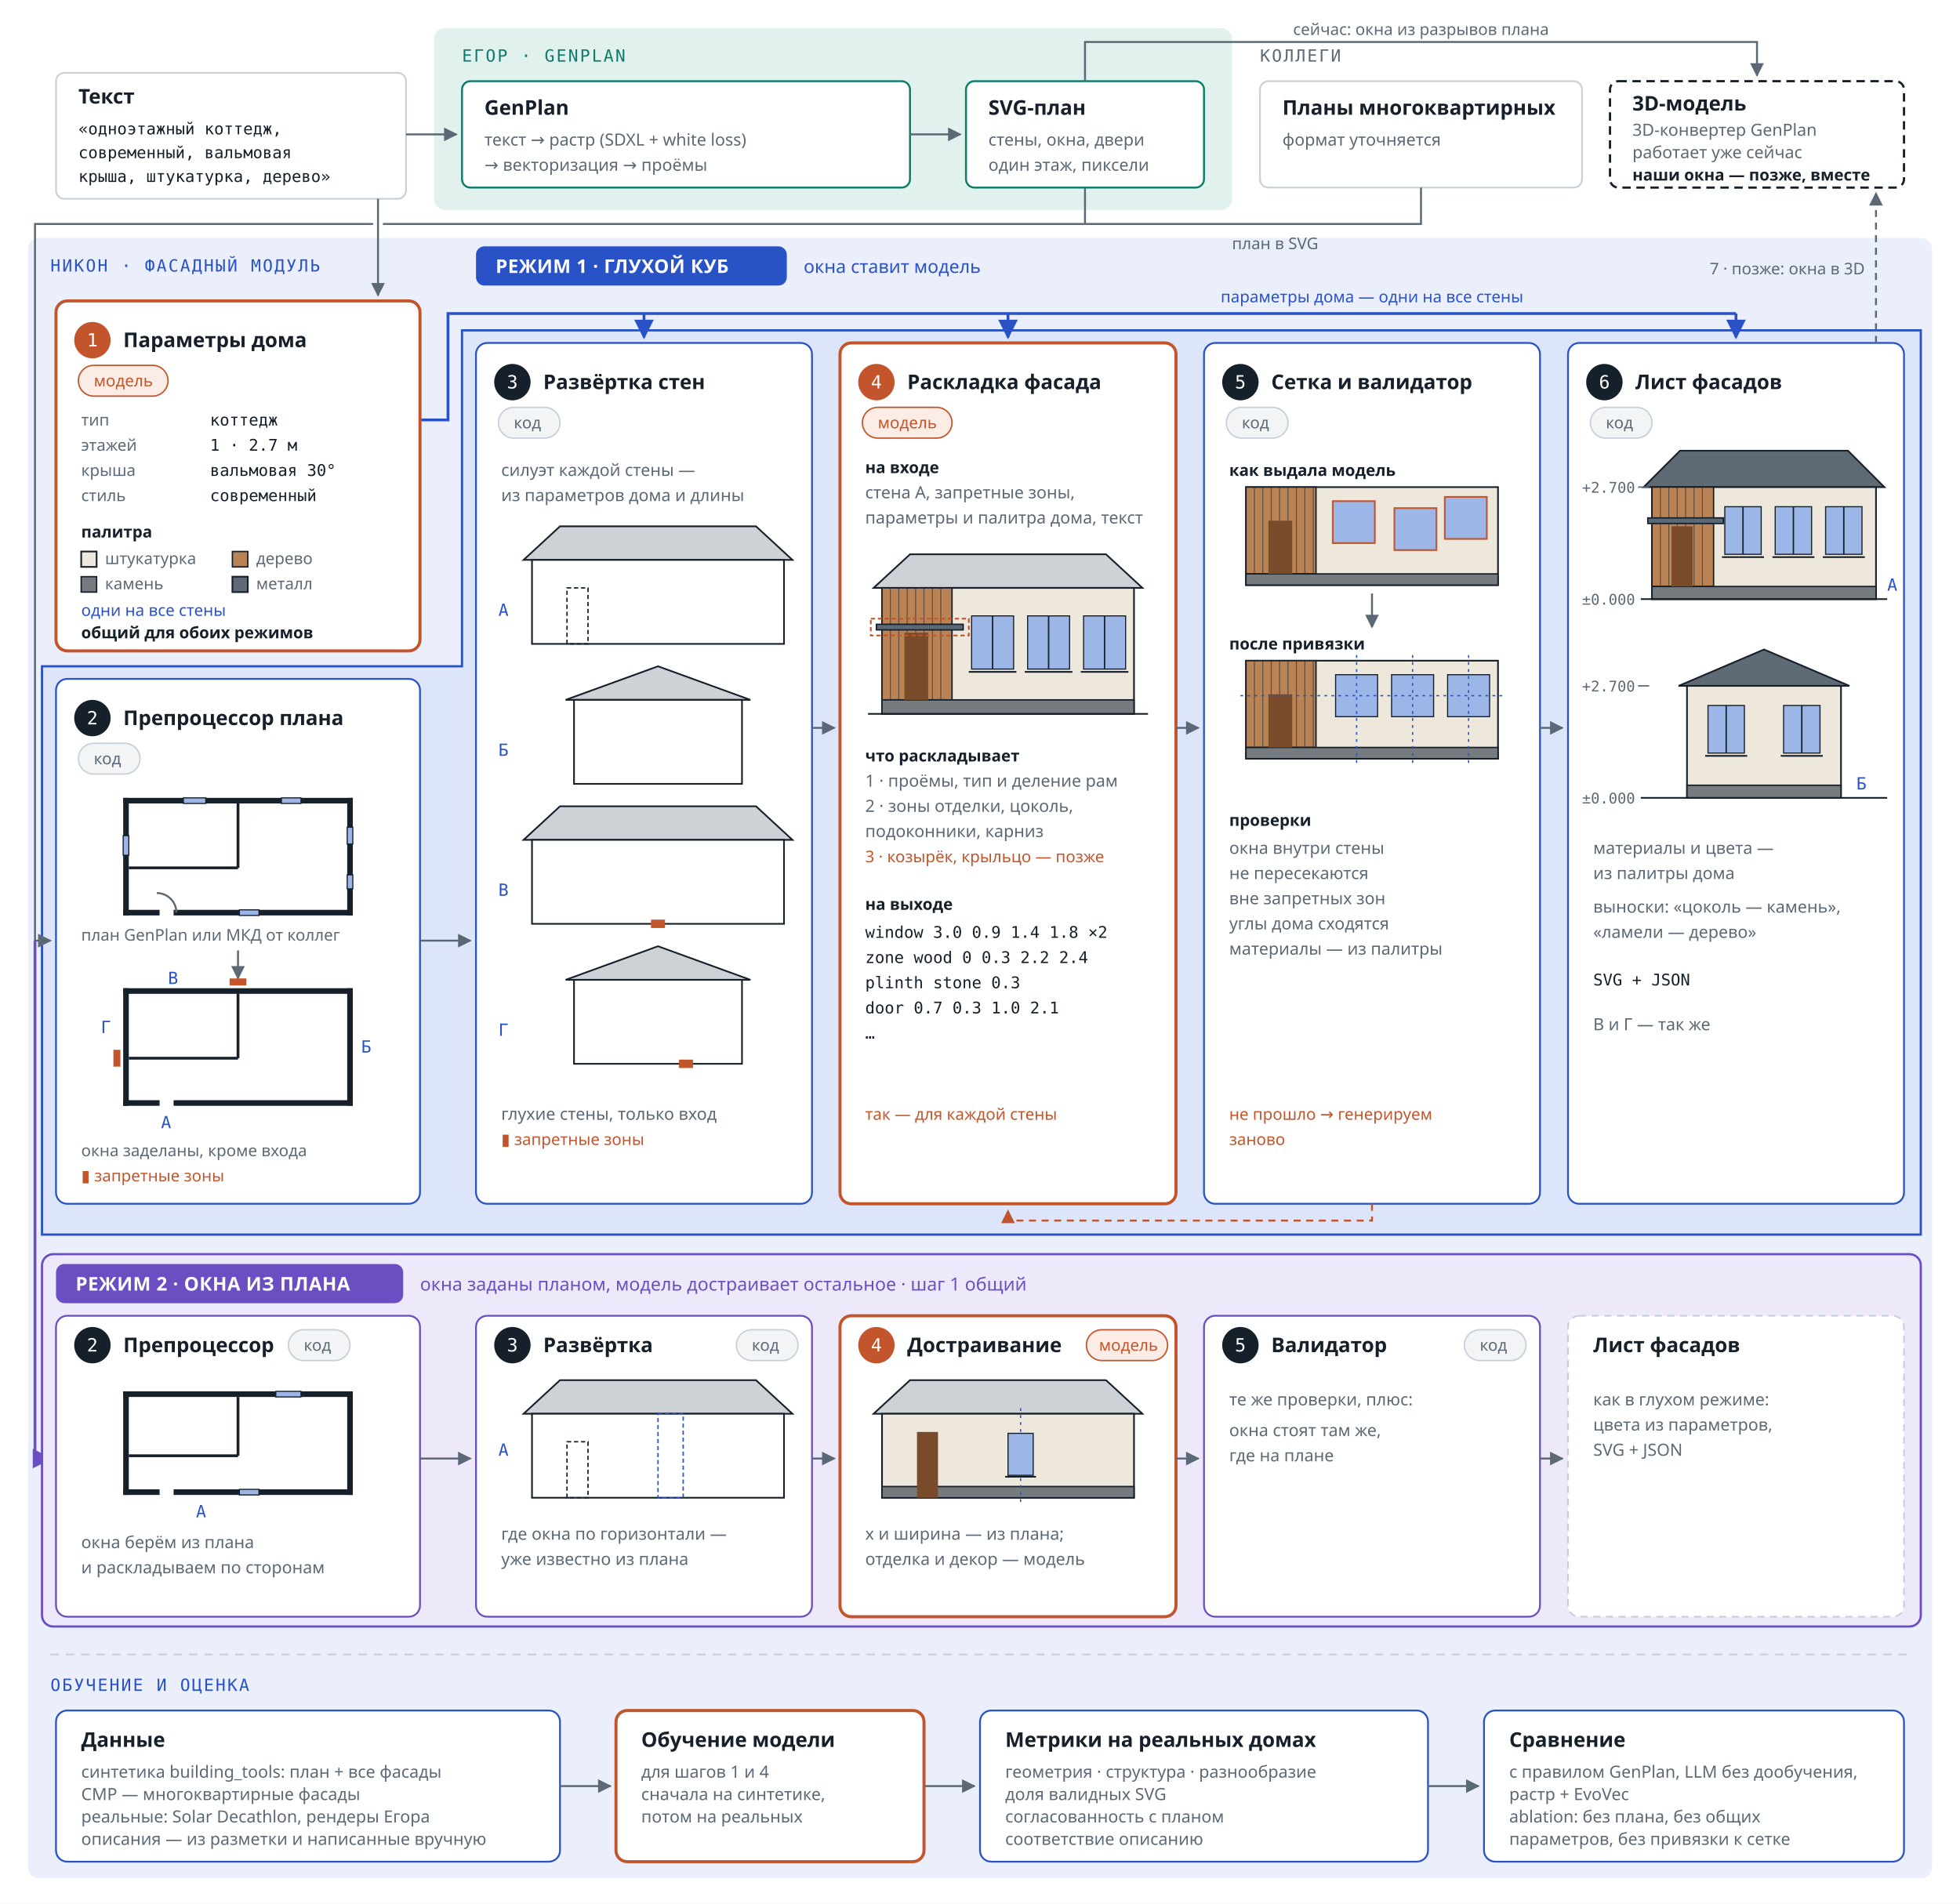
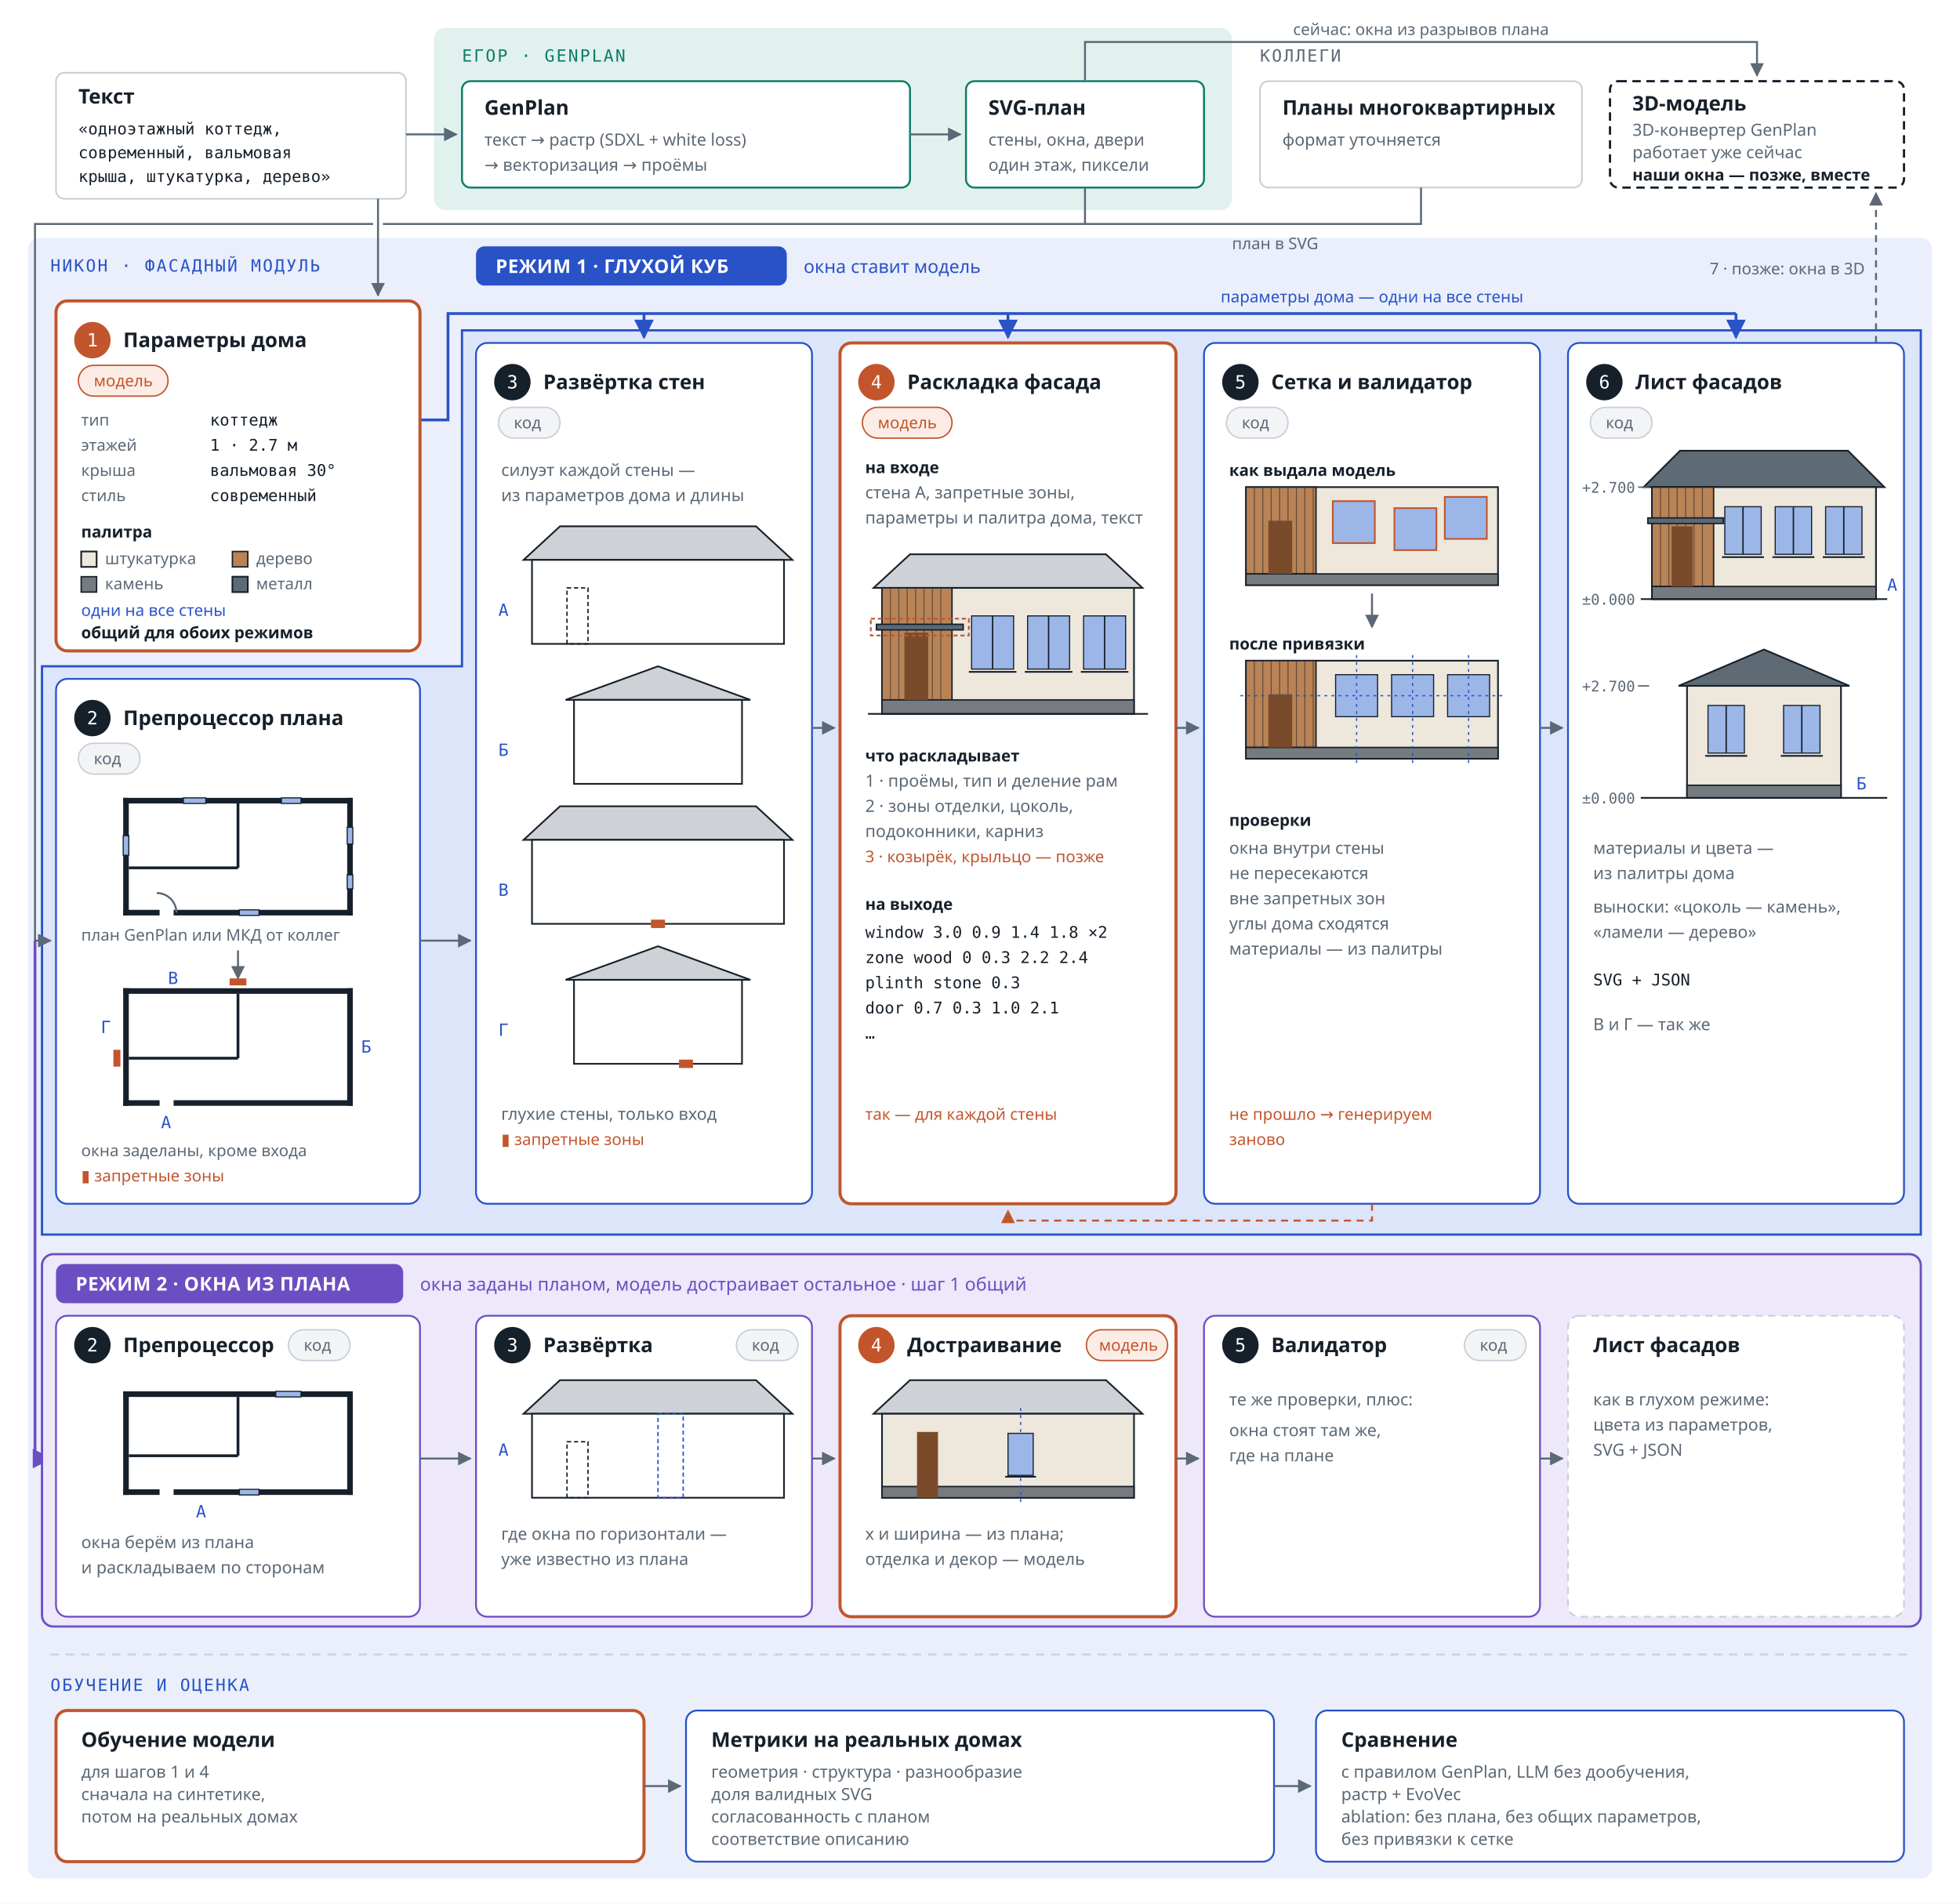
<svg xmlns="http://www.w3.org/2000/svg" viewBox="0 0 1400 1360" width="2800" height="2720" role="img" aria-label="Фасадный модуль по шагам, модель на шагах 1 и 4, остальное код; модель раскладывает проёмы, зоны отделки и декор: 1 параметры дома из текста, 2 препроцессор плана GenPlan, 3 развёртка глухих стен, 4 модель ставит окна на каждую стену, 5 привязка к сетке и валидатор, 6 лист раскрашенных фасадов, 7 позже окна уходят в 3D-модель, которую делаем вместе с Егором">
  <rect width="1400" height="1360" fill="#FFFFFF" />
  <defs>
    <style>
  .lane-egor { fill: #E1F1ED; }
  .lane-mine { fill: #EAEFFB; }
  .box { fill: #FFFFFF; stroke: #C7CFD8; stroke-width: 1.2; }
  .box-egor { fill: #FFFFFF; stroke: #0E7C6B; stroke-width: 1.4; }
  .card { fill: #FFFFFF; stroke: #2952C7; stroke-width: 1.3; }
  .card-model { fill: #FFFFFF; stroke: #C2552C; stroke-width: 2.2; }
  .box-joint { fill: #FFFFFF; stroke: #16202B; stroke-width: 1.6; stroke-dasharray: 6 4; }
  .n-c { fill: #16202B; }
  .n-cm { fill: #C2552C; }
  .n-t { font-family: "IBM Plex Mono", ui-monospace, monospace; font-size: 13px; font-weight: 500; fill: #FFFFFF; }
  .pill { fill: #F2F4F6; stroke: #C7CFD8; stroke-width: 1; }
  .pill-m { fill: #FBEDE6; stroke: #C2552C; stroke-width: 1; }
  .pill-t { font-family: "Golos Text", system-ui, sans-serif; font-size: 11.5px; fill: #5B6875; }
  .pill-tm { font-family: "Golos Text", system-ui, sans-serif; font-size: 11.5px; fill: #C2552C; font-weight: 500; }
  .lane-t { font-family: "IBM Plex Mono", ui-monospace, monospace; font-size: 12px; font-weight: 500; letter-spacing: 0.1em; }
  .lt-egor { fill: #0E7C6B; }
  .lt-mine { fill: #2952C7; }
  .t { font-family: "Golos Text", system-ui, sans-serif; font-size: 14.5px; font-weight: 600; fill: #16202B; }
  .s { font-family: "Golos Text", system-ui, sans-serif; font-size: 12px; fill: #5B6875; }
  .m { font-family: "IBM Plex Mono", ui-monospace, monospace; font-size: 11.5px; fill: #16202B; }
  .lv { font-family: "IBM Plex Mono", ui-monospace, monospace; font-size: 10.5px; fill: #5B6875; }
  .lbl { font-family: "Golos Text", system-ui, sans-serif; font-size: 11.5px; fill: #5B6875; }
  .lbl-acc { fill: #2952C7; }
  .lbl-mod { fill: #C2552C; font-weight: 500; }
  .lbl-ink { fill: #16202B; font-weight: 600; }
  .side { font-family: "IBM Plex Mono", ui-monospace, monospace; font-size: 12px; font-weight: 500; fill: #2952C7; }
  .flow { fill: none; stroke: #5B6875; stroke-width: 1.4; }
  .flow-acc { fill: none; stroke: #2952C7; stroke-width: 2; }
  .flow-mod { fill: none; stroke: #C2552C; stroke-width: 1.4; stroke-dasharray: 5 4; }
  .flow-later { fill: none; stroke: #5B6875; stroke-width: 1.4; stroke-dasharray: 5 4; }
  .halo { fill: none; stroke: #FFFFFF; stroke-width: 7; }
  .head { fill: #5B6875; }
  .head-acc { fill: #2952C7; }
  .head-mod { fill: #C2552C; }
  .pw { stroke: #16202B; stroke-width: 4; stroke-linecap: square; }
  .pi { stroke: #16202B; stroke-width: 2; }
  .zone { fill: #C2552C; }
  .fw { fill: #FFFFFF; stroke: #16202B; stroke-width: 1.2; }
  .fr { fill: #5B6875; fill-opacity: 0.3; stroke: #16202B; stroke-width: 1.2; }
  .fg { fill: #9DB6E8; stroke: #16202B; stroke-width: 0.8; }
  .fg-off { fill: #9DB6E8; stroke: #C2552C; stroke-width: 1.2; }
  .fd { fill: #7A4B2A; }
  .fd-o { fill: none; stroke: #16202B; stroke-width: 1; stroke-dasharray: 3 2; }
  .cw { fill: #D08A6E; stroke: #16202B; stroke-width: 1.2; }
  .cr { fill: #5E6A74; stroke: #16202B; stroke-width: 1.2; }
  .floor { stroke: #2952C7; stroke-width: 1; stroke-dasharray: 3 3; }
  .axis { stroke: #2952C7; stroke-width: 0.9; stroke-dasharray: 2 3; }
  .ground { stroke: #16202B; stroke-width: 1.2; }
  .tick { stroke: #5B6875; stroke-width: 1; }
  .sill { stroke: #16202B; stroke-width: 1.2; }
  .zp { fill: #EDE7DC; stroke: #16202B; stroke-width: 1.2; }
  .zs { fill: #767B80; stroke: #16202B; stroke-width: 1; }
  .zl { fill: #B98356; stroke: #16202B; stroke-width: 1; }
  .lam { stroke: #16202B; stroke-width: 0.7; stroke-opacity: 0.55; }
  .mul { stroke: #16202B; stroke-width: 1; }
  .can { fill: #5B6875; stroke: #16202B; stroke-width: 1; }
  .ext { fill: none; stroke: #C2552C; stroke-width: 1.2; stroke-dasharray: 3 2; }
  .sw-i { stroke: #16202B; stroke-width: 0.8; }
  .mp1 { fill: #DCE5FA; stroke: #2952C7; stroke-width: 1.6; }
  .mp2 { fill: #EEE8FB; stroke: #6B4FC2; stroke-width: 1.6; }
  .tab1 { fill: #2952C7; }
  .tab2 { fill: #6B4FC2; }
  .tab-t { font-family: "Golos Text", system-ui, sans-serif; font-size: 13.5px; font-weight: 600; fill: #FFFFFF; letter-spacing: 0.02em; }
  .mode-s { font-family: "Golos Text", system-ui, sans-serif; font-size: 13px; font-weight: 500; }
  .ms1 { fill: #2952C7; }
  .ms2 { fill: #6B4FC2; }
  .card2 { fill: #FFFFFF; stroke: #6B4FC2; stroke-width: 1.3; }
  .flow-m2 { fill: none; stroke: #6B4FC2; stroke-width: 1.4; }
  .head-m2 { fill: #6B4FC2; }
</style>
    <marker id="ah" viewBox="0 0 10 10" refX="9" refY="5" markerWidth="7" markerHeight="7" orient="auto-start-reverse">
      <path d="M0,0 L10,5 L0,10 z" class="head" />
    </marker>
    <marker id="ah-acc" viewBox="0 0 10 10" refX="9" refY="5" markerWidth="7" markerHeight="7" orient="auto-start-reverse">
      <path d="M0,0 L10,5 L0,10 z" class="head-acc" />
    </marker>
    <marker id="ah-m2" viewBox="0 0 10 10" refX="9" refY="5" markerWidth="7" markerHeight="7" orient="auto-start-reverse">
      <path d="M0,0 L10,5 L0,10 z" class="head-m2" />
    </marker>
    <marker id="ah-mod" viewBox="0 0 10 10" refX="9" refY="5" markerWidth="7" markerHeight="7" orient="auto-start-reverse">
      <path d="M0,0 L10,5 L0,10 z" class="head-mod" />
    </marker>
  </defs>
  <rect class="lane-egor" x="310" y="20" width="570" height="130" rx="8" />
  <text class="lane-t lt-egor" x="330" y="44">ЕГОР · GENPLAN</text>
  <rect class="box" x="40" y="52" width="250" height="90" rx="6" />
  <text class="t" x="56" y="74">Текст</text>
  <text class="m" x="56" y="96">«одноэтажный коттедж,</text>
  <text class="m" x="56" y="113">современный, вальмовая</text>
  <text class="m" x="56" y="130">крыша, штукатурка, дерево»</text>
  <rect class="box-egor" x="330" y="58" width="320" height="76" rx="6" />
  <text class="t" x="346" y="82">GenPlan</text>
  <text class="s" x="346" y="104">текст → растр (SDXL + white loss)</text>
  <text class="s" x="346" y="122">→ векторизация → проёмы</text>
  <line class="flow" x1="290" y1="96" x2="326" y2="96" marker-end="url(#ah)" />
  <rect class="box-egor" x="690" y="58" width="170" height="76" rx="6" />
  <text class="t" x="706" y="82">SVG-план</text>
  <text class="s" x="706" y="104">стены, окна, двери</text>
  <text class="s" x="706" y="122">один этаж, пиксели</text>
  <line class="flow" x1="650" y1="96" x2="686" y2="96" marker-end="url(#ah)" />
  <rect class="box-joint" x="1150" y="58" width="210" height="76" rx="6" />
  <text class="t" x="1166" y="79">3D-модель</text>
  <text class="s" x="1166" y="97">3D-конвертер GenPlan</text>
  <text class="s" x="1166" y="113">работает уже сейчас</text>
  <text class="lbl lbl-ink" x="1166" y="129">наши окна — позже, вместе</text>
  <polyline class="flow" points="775,58 775,30 1255,30 1255,54" marker-end="url(#ah)" />
  <text class="lbl" x="1015" y="25" text-anchor="middle">сейчас: окна из разрывов плана</text>
  <text class="lane-t" x="900" y="44" style="fill: #5B6875">КОЛЛЕГИ</text>
  <rect class="box" x="900" y="58" width="230" height="76" rx="6" />
  <text class="t" x="916" y="82">Планы многоквартирных</text>
  <text class="s" x="916" y="104">формат уточняется</text>
  <rect class="lane-mine" x="20" y="170" width="1360" height="1172" rx="8" />
  <text class="lane-t lt-mine" x="36" y="194">НИКОН · ФАСАДНЫЙ МОДУЛЬ</text>
  <polygon class="mp1" points="30,476 330,476 330,236 1372,236 1372,882 30,882" />
  <rect class="tab1" x="340" y="176" width="222" height="28" rx="6" />
  <text class="tab-t" x="354" y="195">РЕЖИМ 1 · ГЛУХОЙ КУБ</text>
  <text class="mode-s ms1" x="574" y="195">окна ставит модель</text>
  <polyline class="flow" points="1015,134 1015,160 25,160 25,672 36,672" marker-end="url(#ah)" />
  <line class="flow" x1="775" y1="134" x2="775" y2="160" />
  <polyline class="flow-m2" points="25,672 25,1042 36,1042" marker-end="url(#ah-m2)" style="stroke-width: 2" />
  <text class="lbl" x="880" y="178">план в SVG</text>
  <line class="halo" x1="270" y1="153" x2="270" y2="167" />
  <line class="flow" x1="270" y1="142" x2="270" y2="211" marker-end="url(#ah)" />
  <polyline class="flow-acc" points="300,300 320,300 320,224 1240,224" />
  <line class="flow-acc" x1="460" y1="224" x2="460" y2="241" marker-end="url(#ah-acc)" />
  <line class="flow-acc" x1="720" y1="224" x2="720" y2="241" marker-end="url(#ah-acc)" />
  <line class="flow-acc" x1="1240" y1="224" x2="1240" y2="241" marker-end="url(#ah-acc)" />
  <text class="lbl lbl-acc" x="980" y="216" text-anchor="middle">параметры дома — одни на все стены</text>
  <rect class="card-model" x="40" y="215" width="260" height="250" rx="8" />
  <circle class="n-cm" cx="66" cy="243" r="13" />
  <text class="n-t" x="66" y="247.5" text-anchor="middle">1</text>
  <text class="t" x="88" y="248">Параметры дома</text>
  <rect class="pill-m" x="56" y="261" width="64" height="22" rx="11" />
  <text class="pill-tm" x="67" y="276">модель</text>
  <text class="lbl" x="58" y="304">тип</text>
  <text class="m" x="150" y="304">коттедж</text>
  <text class="lbl" x="58" y="322">этажей</text>
  <text class="m" x="150" y="322">1 · 2.7 м</text>
  <text class="lbl" x="58" y="340">крыша</text>
  <text class="m" x="150" y="340">вальмовая 30°</text>
  <text class="lbl" x="58" y="358">стиль</text>
  <text class="m" x="150" y="358">современный</text>
  <text class="lbl lbl-ink" x="58" y="384">палитра</text>
  <rect class="zp" x="58" y="394" width="11" height="11" />
  <text class="lbl" x="75" y="403">штукатурка</text>
  <rect class="zl" x="166" y="394" width="11" height="11" />
  <text class="lbl" x="183" y="403">дерево</text>
  <rect class="zs" x="58" y="412" width="11" height="11" />
  <text class="lbl" x="75" y="421">камень</text>
  <rect class="cr" x="166" y="412" width="11" height="11" />
  <text class="lbl" x="183" y="421">металл</text>
  <text class="lbl lbl-acc" x="58" y="440">одни на все стены</text>
  <text class="lbl lbl-ink" x="58" y="456">общий для обоих режимов</text>
  <rect class="card" x="40" y="485" width="260" height="375" rx="8" />
  <circle class="n-c" cx="66" cy="513" r="13" />
  <text class="n-t" x="66" y="517.5" text-anchor="middle">2</text>
  <text class="t" x="88" y="518">Препроцессор плана</text>
  <rect class="pill" x="56" y="531" width="44" height="22" rx="11" />
  <text class="pill-t" x="67" y="546">код</text>
  <line class="pw" x1="90" y1="572" x2="130" y2="572" />
  <line class="pw" x1="148" y1="572" x2="200" y2="572" />
  <line class="pw" x1="216" y1="572" x2="250" y2="572" />
  <line class="pw" x1="90" y1="652" x2="112" y2="652" />
  <line class="pw" x1="126" y1="652" x2="170" y2="652" />
  <line class="pw" x1="186" y1="652" x2="250" y2="652" />
  <line class="pw" x1="90" y1="572" x2="90" y2="596" />
  <line class="pw" x1="90" y1="612" x2="90" y2="652" />
  <line class="pw" x1="250" y1="572" x2="250" y2="590" />
  <line class="pw" x1="250" y1="604" x2="250" y2="624" />
  <line class="pw" x1="250" y1="636" x2="250" y2="652" />
  <line class="pi" x1="170" y1="574" x2="170" y2="620" />
  <line class="pi" x1="92" y1="620" x2="170" y2="620" />
  <rect class="fg" x="131" y="570" width="16" height="4" />
  <rect class="fg" x="201" y="570" width="14" height="4" />
  <rect class="fg" x="171" y="650" width="14" height="4" />
  <rect class="fg" x="88" y="597" width="4" height="14" />
  <rect class="fg" x="248" y="591" width="4" height="12" />
  <rect class="fg" x="248" y="625" width="4" height="10" />
  <path class="flow" d="M126,652 A14,14 0 0 0 112,638" />
  <text class="lbl" x="58" y="672">план GenPlan или МКД от коллег</text>
  <line class="flow" x1="170" y1="679" x2="170" y2="699" marker-end="url(#ah)" />
  <line class="pw" x1="90" y1="708" x2="250" y2="708" />
  <line class="pw" x1="90" y1="788" x2="112" y2="788" />
  <line class="pw" x1="126" y1="788" x2="250" y2="788" />
  <line class="pw" x1="90" y1="708" x2="90" y2="788" />
  <line class="pw" x1="250" y1="708" x2="250" y2="788" />
  <line class="pi" x1="170" y1="710" x2="170" y2="756" />
  <line class="pi" x1="92" y1="756" x2="170" y2="756" />
  <rect class="zone" x="164" y="699" width="12" height="5" />
  <rect class="zone" x="81" y="750" width="5" height="12" />
  <text class="side" x="120" y="703">В</text>
  <text class="side" x="115" y="806">А</text>
  <text class="side" x="72" y="738">Г</text>
  <text class="side" x="258" y="752">Б</text>
  <text class="lbl" x="58" y="826">окна заделаны, кроме входа</text>
  <text class="lbl lbl-mod" x="58" y="844">▮ запретные зоны</text>
  <rect class="card" x="340" y="245" width="240" height="615" rx="8" />
  <circle class="n-c" cx="366" cy="273" r="13" />
  <text class="n-t" x="366" y="277.5" text-anchor="middle">3</text>
  <text class="t" x="388" y="278">Развёртка стен</text>
  <rect class="pill" x="356" y="291" width="44" height="22" rx="11" />
  <text class="pill-t" x="367" y="306">код</text>
  <text class="s" x="358" y="340">силуэт каждой стены —</text>
  <text class="s" x="358" y="358">из параметров дома и длины</text>
  <text class="side" x="356" y="440">А</text>
  <polygon class="fr" points="374,400 566,400 540,376 400,376" />
  <rect class="fw" x="380" y="400" width="180" height="60" />
  <rect class="fd-o" x="405" y="420" width="15" height="40" />
  <text class="side" x="356" y="540">Б</text>
  <polygon class="fr" points="404,500 536,500 470,476" />
  <rect class="fw" x="410" y="500" width="120" height="60" />
  <text class="side" x="356" y="640">В</text>
  <polygon class="fr" points="374,600 566,600 540,576 400,576" />
  <rect class="fw" x="380" y="600" width="180" height="60" />
  <rect class="zone" x="465" y="657" width="10" height="6" />
  <text class="side" x="356" y="740">Г</text>
  <polygon class="fr" points="404,700 536,700 470,676" />
  <rect class="fw" x="410" y="700" width="120" height="60" />
  <rect class="zone" x="485" y="757" width="10" height="6" />
  <text class="s" x="358" y="800">глухие стены, только вход</text>
  <text class="lbl lbl-mod" x="358" y="818">▮ запретные зоны</text>
  <rect class="card-model" x="600" y="245" width="240" height="615" rx="8" />
  <circle class="n-cm" cx="626" cy="273" r="13" />
  <text class="n-t" x="626" y="277.5" text-anchor="middle">4</text>
  <text class="t" x="648" y="278">Раскладка фасада</text>
  <rect class="pill-m" x="616" y="291" width="64" height="22" rx="11" />
  <text class="pill-tm" x="627" y="306">модель</text>
  <text class="lbl lbl-ink" x="618" y="338">на входе</text>
  <text class="s" x="618" y="356">стена А, запретные зоны,</text>
  <text class="s" x="618" y="374">параметры и палитра дома, текст</text>
  <polygon class="fr" points="624,420 816,420 790,396 650,396" />
  <rect class="zp" x="630" y="420" width="180" height="90" />
  <rect class="zl" x="630" y="420" width="50" height="80" />
  <line class="lam" x1="636" y1="420" x2="636" y2="500" />
  <line class="lam" x1="642" y1="420" x2="642" y2="500" />
  <line class="lam" x1="648" y1="420" x2="648" y2="500" />
  <line class="lam" x1="654" y1="420" x2="654" y2="500" />
  <line class="lam" x1="660" y1="420" x2="660" y2="500" />
  <line class="lam" x1="666" y1="420" x2="666" y2="500" />
  <line class="lam" x1="672" y1="420" x2="672" y2="500" />
  <rect class="zs" x="630" y="500" width="180" height="10" />
  <rect class="fd" x="646" y="452" width="17" height="48" />
  <rect class="can" x="626" y="446" width="62" height="4" />
  <rect class="ext" x="622" y="442" width="70" height="12" />
  <rect class="fg" x="694" y="440" width="30" height="38" />
  <line class="mul" x1="709" y1="440" x2="709" y2="478" />
  <line class="sill" x1="692" y1="480" x2="726" y2="480" />
  <rect class="fg" x="734" y="440" width="30" height="38" />
  <line class="mul" x1="749" y1="440" x2="749" y2="478" />
  <line class="sill" x1="732" y1="480" x2="766" y2="480" />
  <rect class="fg" x="774" y="440" width="30" height="38" />
  <line class="mul" x1="789" y1="440" x2="789" y2="478" />
  <line class="sill" x1="772" y1="480" x2="806" y2="480" />
  <line class="ground" x1="620" y1="510" x2="820" y2="510" />
  <text class="lbl lbl-ink" x="618" y="544">что раскладывает</text>
  <text class="s" x="618" y="562">1 · проёмы, тип и деление рам</text>
  <text class="s" x="618" y="580">2 · зоны отделки, цоколь,</text>
  <text class="s" x="618" y="598">    подоконники, карниз</text>
  <text class="lbl lbl-mod" x="618" y="616">3 · козырёк, крыльцо — позже</text>
  <text class="lbl lbl-ink" x="618" y="650">на выходе</text>
  <text class="m" x="618" y="670">window 3.0 0.9 1.4 1.8 ×2</text>
  <text class="m" x="618" y="688">zone   wood 0 0.3 2.2 2.4</text>
  <text class="m" x="618" y="706">plinth stone 0.3</text>
  <text class="m" x="618" y="724">door   0.7 0.3 1.0 2.1</text>
  <text class="m" x="618" y="742">…</text>
  <text class="lbl lbl-mod" x="618" y="800">так — для каждой стены</text>
  <rect class="card" x="860" y="245" width="240" height="615" rx="8" />
  <circle class="n-c" cx="886" cy="273" r="13" />
  <text class="n-t" x="886" y="277.5" text-anchor="middle">5</text>
  <text class="t" x="908" y="278">Сетка и валидатор</text>
  <rect class="pill" x="876" y="291" width="44" height="22" rx="11" />
  <text class="pill-t" x="887" y="306">код</text>
  <text class="lbl lbl-ink" x="878" y="340">как выдала модель</text>
  <rect class="zp" x="890" y="348" width="180" height="70" />
  <rect class="zl" x="890" y="348" width="50" height="62" />
  <line class="lam" x1="896" y1="348" x2="896" y2="410" />
  <line class="lam" x1="902" y1="348" x2="902" y2="410" />
  <line class="lam" x1="908" y1="348" x2="908" y2="410" />
  <line class="lam" x1="914" y1="348" x2="914" y2="410" />
  <line class="lam" x1="920" y1="348" x2="920" y2="410" />
  <line class="lam" x1="926" y1="348" x2="926" y2="410" />
  <line class="lam" x1="932" y1="348" x2="932" y2="410" />
  <line class="lam" x1="938" y1="348" x2="938" y2="410" />
  <rect class="zs" x="890" y="410" width="180" height="8" />
  <rect class="fd" x="906" y="372" width="17" height="38" />
  <rect class="fg-off" x="952" y="358" width="30" height="30" />
  <rect class="fg-off" x="996" y="363" width="30" height="30" />
  <rect class="fg-off" x="1032" y="355" width="30" height="30" />
  <line class="flow" x1="980" y1="424" x2="980" y2="448" marker-end="url(#ah)" />
  <text class="lbl lbl-ink" x="878" y="464">после привязки</text>
  <rect class="zp" x="890" y="472" width="180" height="70" />
  <rect class="zl" x="890" y="472" width="50" height="62" />
  <line class="lam" x1="896" y1="472" x2="896" y2="534" />
  <line class="lam" x1="902" y1="472" x2="902" y2="534" />
  <line class="lam" x1="908" y1="472" x2="908" y2="534" />
  <line class="lam" x1="914" y1="472" x2="914" y2="534" />
  <line class="lam" x1="920" y1="472" x2="920" y2="534" />
  <line class="lam" x1="926" y1="472" x2="926" y2="534" />
  <line class="lam" x1="932" y1="472" x2="932" y2="534" />
  <line class="lam" x1="938" y1="472" x2="938" y2="534" />
  <rect class="zs" x="890" y="534" width="180" height="8" />
  <rect class="fd" x="906" y="496" width="17" height="38" />
  <rect class="fg" x="954" y="482" width="30" height="30" />
  <rect class="fg" x="994" y="482" width="30" height="30" />
  <rect class="fg" x="1034" y="482" width="30" height="30" />
  <line class="axis" x1="969" y1="468" x2="969" y2="546" />
  <line class="axis" x1="1009" y1="468" x2="1009" y2="546" />
  <line class="axis" x1="1049" y1="468" x2="1049" y2="546" />
  <line class="axis" x1="886" y1="497" x2="1074" y2="497" />
  <text class="lbl lbl-ink" x="878" y="590">проверки</text>
  <text class="s" x="878" y="610">окна внутри стены</text>
  <text class="s" x="878" y="628">не пересекаются</text>
  <text class="s" x="878" y="646">вне запретных зон</text>
  <text class="s" x="878" y="664">углы дома сходятся</text>
  <text class="s" x="878" y="682">материалы — из палитры</text>
  <text class="lbl lbl-mod" x="878" y="800">не прошло → генерируем</text>
  <text class="lbl lbl-mod" x="878" y="818">заново</text>
  <polyline class="flow-mod" points="980,860 980,872 720,872 720,865" marker-end="url(#ah-mod)" />
  <rect class="card" x="1120" y="245" width="240" height="615" rx="8" />
  <circle class="n-c" cx="1146" cy="273" r="13" />
  <text class="n-t" x="1146" y="277.5" text-anchor="middle">6</text>
  <text class="t" x="1168" y="278">Лист фасадов</text>
  <rect class="pill" x="1136" y="291" width="44" height="22" rx="11" />
  <text class="pill-t" x="1147" y="306">код</text>
  <polygon class="cr" points="1174,348 1346,348 1320,322 1200,322" />
  <rect class="zp" x="1180" y="348" width="160" height="80" />
  <rect class="zl" x="1180" y="348" width="44" height="71" />
  <line class="lam" x1="1186" y1="348" x2="1186" y2="419" />
  <line class="lam" x1="1192" y1="348" x2="1192" y2="419" />
  <line class="lam" x1="1198" y1="348" x2="1198" y2="419" />
  <line class="lam" x1="1204" y1="348" x2="1204" y2="419" />
  <line class="lam" x1="1210" y1="348" x2="1210" y2="419" />
  <line class="lam" x1="1216" y1="348" x2="1216" y2="419" />
  <rect class="zs" x="1180" y="419" width="160" height="9" />
  <rect class="fd" x="1194" y="376" width="15" height="43" />
  <rect class="can" x="1177" y="370" width="54" height="4" />
  <rect class="fg" x="1232" y="362" width="26" height="34" />
  <line class="mul" x1="1245" y1="362" x2="1245" y2="396" />
  <line class="sill" x1="1230" y1="398" x2="1260" y2="398" />
  <rect class="fg" x="1268" y="362" width="26" height="34" />
  <line class="mul" x1="1281" y1="362" x2="1281" y2="396" />
  <line class="sill" x1="1266" y1="398" x2="1296" y2="398" />
  <rect class="fg" x="1304" y="362" width="26" height="34" />
  <line class="mul" x1="1317" y1="362" x2="1317" y2="396" />
  <line class="sill" x1="1302" y1="398" x2="1332" y2="398" />
  <line class="ground" x1="1172" y1="428" x2="1348" y2="428" />
  <line class="tick" x1="1170" y1="348" x2="1178" y2="348" />
  <text class="lv" x="1130" y="352">+2.700</text>
  <text class="lv" x="1130" y="432">±0.000</text>
  <text class="side" x="1348" y="422">А</text>
  <polygon class="cr" points="1199,490 1321,490 1260,464" />
  <rect class="zp" x="1205" y="490" width="110" height="80" />
  <rect class="zs" x="1205" y="561" width="110" height="9" />
  <rect class="fg" x="1220" y="504" width="26" height="34" />
  <line class="mul" x1="1233" y1="504" x2="1233" y2="538" />
  <line class="sill" x1="1218" y1="540" x2="1248" y2="540" />
  <rect class="fg" x="1274" y="504" width="26" height="34" />
  <line class="mul" x1="1287" y1="504" x2="1287" y2="538" />
  <line class="sill" x1="1272" y1="540" x2="1302" y2="540" />
  <line class="ground" x1="1172" y1="570" x2="1348" y2="570" />
  <line class="tick" x1="1170" y1="490" x2="1178" y2="490" />
  <text class="lv" x="1130" y="494">+2.700</text>
  <text class="lv" x="1130" y="574">±0.000</text>
  <text class="side" x="1326" y="564">Б</text>
  <text class="s" x="1138" y="610">материалы и цвета —</text>
  <text class="s" x="1138" y="628">из палитры дома</text>
  <text class="s" x="1138" y="652">выноски: «цоколь — камень»,</text>
  <text class="s" x="1138" y="670">«ламели — дерево»</text>
  <text class="m" x="1138" y="704">SVG + JSON</text>
  <text class="s" x="1138" y="736">В и Г — так же</text>
  <line class="flow" x1="300" y1="672" x2="336" y2="672" marker-end="url(#ah)" />
  <line class="flow" x1="580" y1="520" x2="596" y2="520" marker-end="url(#ah)" />
  <line class="flow" x1="840" y1="520" x2="856" y2="520" marker-end="url(#ah)" />
  <line class="flow" x1="1100" y1="520" x2="1116" y2="520" marker-end="url(#ah)" />
  <line class="flow-later" x1="1340" y1="245" x2="1340" y2="138" marker-end="url(#ah)" />
  <text class="lbl" x="1332" y="196" text-anchor="end">7 · позже: окна в 3D</text>
  <rect class="mp2" x="30" y="896" width="1342" height="266" rx="8" />
  <rect class="tab2" x="40" y="903" width="248" height="28" rx="6" />
  <text class="tab-t" x="54" y="922">РЕЖИМ 2 · ОКНА ИЗ ПЛАНА</text>
  <text class="mode-s ms2" x="300" y="922">окна заданы планом, модель достраивает остальное · шаг 1 общий</text>
  <rect class="card2" x="40" y="940" width="260" height="215" rx="8" />
  <circle class="n-c" cx="66" cy="961" r="13" />
  <text class="n-t" x="66" y="965.5" text-anchor="middle">2</text>
  <text class="t" x="88" y="966">Препроцессор</text>
  <rect class="pill" x="206" y="950" width="44" height="22" rx="11" />
  <text class="pill-t" x="217" y="965">код</text>
  <line class="pw" x1="90" y1="996" x2="196" y2="996" />
  <line class="pw" x1="216" y1="996" x2="250" y2="996" />
  <line class="pw" x1="90" y1="1066" x2="112" y2="1066" />
  <line class="pw" x1="126" y1="1066" x2="170" y2="1066" />
  <line class="pw" x1="186" y1="1066" x2="250" y2="1066" />
  <line class="pw" x1="90" y1="996" x2="90" y2="1066" />
  <line class="pw" x1="250" y1="996" x2="250" y2="1066" />
  <line class="pi" x1="170" y1="998" x2="170" y2="1040" />
  <line class="pi" x1="92" y1="1040" x2="170" y2="1040" />
  <rect class="fg" x="197" y="994" width="18" height="4" />
  <rect class="fg" x="171" y="1064" width="14" height="4" />
  <text class="side" x="140" y="1084">А</text>
  <text class="s" x="58" y="1106">окна берём из плана</text>
  <text class="s" x="58" y="1124">и раскладываем по сторонам</text>
  <line class="flow" x1="300" y1="1042" x2="336" y2="1042" marker-end="url(#ah)" />
  <rect class="card2" x="340" y="940" width="240" height="215" rx="8" />
  <circle class="n-c" cx="366" cy="961" r="13" />
  <text class="n-t" x="366" y="965.5" text-anchor="middle">3</text>
  <text class="t" x="388" y="966">Развёртка</text>
  <rect class="pill" x="526" y="950" width="44" height="22" rx="11" />
  <text class="pill-t" x="537" y="965">код</text>
  <text class="side" x="356" y="1040">А</text>
  <polygon class="fr" points="374,1010 566,1010 540,986 400,986" />
  <rect class="fw" x="380" y="1010" width="180" height="60" />
  <rect class="fd-o" x="405" y="1030" width="15" height="40" />
  <rect class="fd-o" x="470" y="1010" width="18" height="60" style="stroke: #2952C7" />
  <text class="s" x="358" y="1100">где окна по горизонтали —</text>
  <text class="s" x="358" y="1118">уже известно из плана</text>
  <line class="flow" x1="580" y1="1042" x2="596" y2="1042" marker-end="url(#ah)" />
  <rect class="card-model" x="600" y="940" width="240" height="215" rx="8" />
  <circle class="n-cm" cx="626" cy="961" r="13" />
  <text class="n-t" x="626" y="965.5" text-anchor="middle">4</text>
  <text class="t" x="648" y="966">Достраивание</text>
  <rect class="pill-m" x="776" y="950" width="58" height="22" rx="11" />
  <text class="pill-tm" x="785" y="965">модель</text>
  <polygon class="fr" points="624,1010 816,1010 790,986 650,986" />
  <rect class="zp" x="630" y="1010" width="180" height="60" />
  <rect class="zs" x="630" y="1062" width="180" height="8" />
  <line class="axis" x1="729" y1="1006" x2="729" y2="1074" />
  <rect class="fg" x="720" y="1024" width="18" height="30" />
  <line class="sill" x1="718" y1="1055" x2="740" y2="1055" />
  <rect class="fd" x="655" y="1023" width="15" height="47" />
  <text class="s" x="618" y="1100">x и ширина — из плана;</text>
  <text class="s" x="618" y="1118">отделка и декор — модель</text>
  <line class="flow" x1="840" y1="1042" x2="856" y2="1042" marker-end="url(#ah)" />
  <rect class="card2" x="860" y="940" width="240" height="215" rx="8" />
  <circle class="n-c" cx="886" cy="961" r="13" />
  <text class="n-t" x="886" y="965.5" text-anchor="middle">5</text>
  <text class="t" x="908" y="966">Валидатор</text>
  <rect class="pill" x="1046" y="950" width="44" height="22" rx="11" />
  <text class="pill-t" x="1057" y="965">код</text>
  <text class="s" x="878" y="1004">те же проверки, плюс:</text>
  <text class="s" x="878" y="1026">окна стоят там же,</text>
  <text class="s" x="878" y="1044">где на плане</text>
  <line class="flow" x1="1100" y1="1042" x2="1116" y2="1042" marker-end="url(#ah)" />
  <rect class="box" x="1120" y="940" width="240" height="215" rx="8" style="stroke-dasharray: 5 4" />
  <text class="t" x="1138" y="966">Лист фасадов</text>
  <text class="s" x="1138" y="1004">как в глухом режиме:</text>
  <text class="s" x="1138" y="1022">цвета из параметров,</text>
  <text class="s" x="1138" y="1040">SVG + JSON</text>
  <line x1="36" y1="1182" x2="1364" y2="1182" style="stroke: #C7CFD8; stroke-width: 1.2; stroke-dasharray: 6 5" />
  <text class="lane-t lt-mine" x="36" y="1208">ОБУЧЕНИЕ И ОЦЕНКА</text>
-   <rect class="card" x="40" y="1222" width="360" height="108" rx="8" />
-   <text class="t" x="58" y="1248">Данные</text>
-   <text class="s" x="58" y="1270">синтетика building_tools: план + все фасады</text>
-   <text class="s" x="58" y="1286">CMP — многоквартирные фасады</text>
-   <text class="s" x="58" y="1302">реальные: Solar Decathlon, рендеры Егора</text>
-   <text class="s" x="58" y="1318">описания — из разметки и написанные вручную</text>
-   <line class="flow" x1="400" y1="1276" x2="436" y2="1276" marker-end="url(#ah)" />
-   <rect class="card-model" x="440" y="1222" width="220" height="108" rx="8" />
-   <text class="t" x="458" y="1248">Обучение модели</text>
-   <text class="s" x="458" y="1270">для шагов 1 и 4</text>
-   <text class="s" x="458" y="1286">сначала на синтетике,</text>
-   <text class="s" x="458" y="1302">потом на реальных</text>
-   <line class="flow" x1="660" y1="1276" x2="696" y2="1276" marker-end="url(#ah)" />
-   <rect class="card" x="700" y="1222" width="320" height="108" rx="8" />
-   <text class="t" x="718" y="1248">Метрики на реальных домах</text>
-   <text class="s" x="718" y="1270">геометрия · структура · разнообразие</text>
-   <text class="s" x="718" y="1286">доля валидных SVG</text>
-   <text class="s" x="718" y="1302">согласованность с планом</text>
-   <text class="s" x="718" y="1318">соответствие описанию</text>
-   <line class="flow" x1="1020" y1="1276" x2="1056" y2="1276" marker-end="url(#ah)" />
-   <rect class="card" x="1060" y="1222" width="300" height="108" rx="8" />
-   <text class="t" x="1078" y="1248">Сравнение</text>
-   <text class="s" x="1078" y="1270">с правилом GenPlan, LLM без дообучения,</text>
-   <text class="s" x="1078" y="1286">растр + EvoVec</text>
-   <text class="s" x="1078" y="1302">ablation: без плана, без общих</text>
-   <text class="s" x="1078" y="1318">параметров, без привязки к сетке</text>
+   <rect class="card-model" x="40" y="1222" width="420" height="108" rx="8" />
+   <text class="t" x="58" y="1248">Обучение модели</text>
+   <text class="s" x="58" y="1270">для шагов 1 и 4</text>
+   <text class="s" x="58" y="1286">сначала на синтетике,</text>
+   <text class="s" x="58" y="1302">потом на реальных домах</text>
+   <line class="flow" x1="460" y1="1276" x2="486" y2="1276" marker-end="url(#ah)" />
+   <rect class="card" x="490" y="1222" width="420" height="108" rx="8" />
+   <text class="t" x="508" y="1248">Метрики на реальных домах</text>
+   <text class="s" x="508" y="1270">геометрия · структура · разнообразие</text>
+   <text class="s" x="508" y="1286">доля валидных SVG</text>
+   <text class="s" x="508" y="1302">согласованность с планом</text>
+   <text class="s" x="508" y="1318">соответствие описанию</text>
+   <line class="flow" x1="910" y1="1276" x2="936" y2="1276" marker-end="url(#ah)" />
+   <rect class="card" x="940" y="1222" width="420" height="108" rx="8" />
+   <text class="t" x="958" y="1248">Сравнение</text>
+   <text class="s" x="958" y="1270">с правилом GenPlan, LLM без дообучения,</text>
+   <text class="s" x="958" y="1286">растр + EvoVec</text>
+   <text class="s" x="958" y="1302">ablation: без плана, без общих параметров,</text>
+   <text class="s" x="958" y="1318">без привязки к сетке</text>
</svg>
